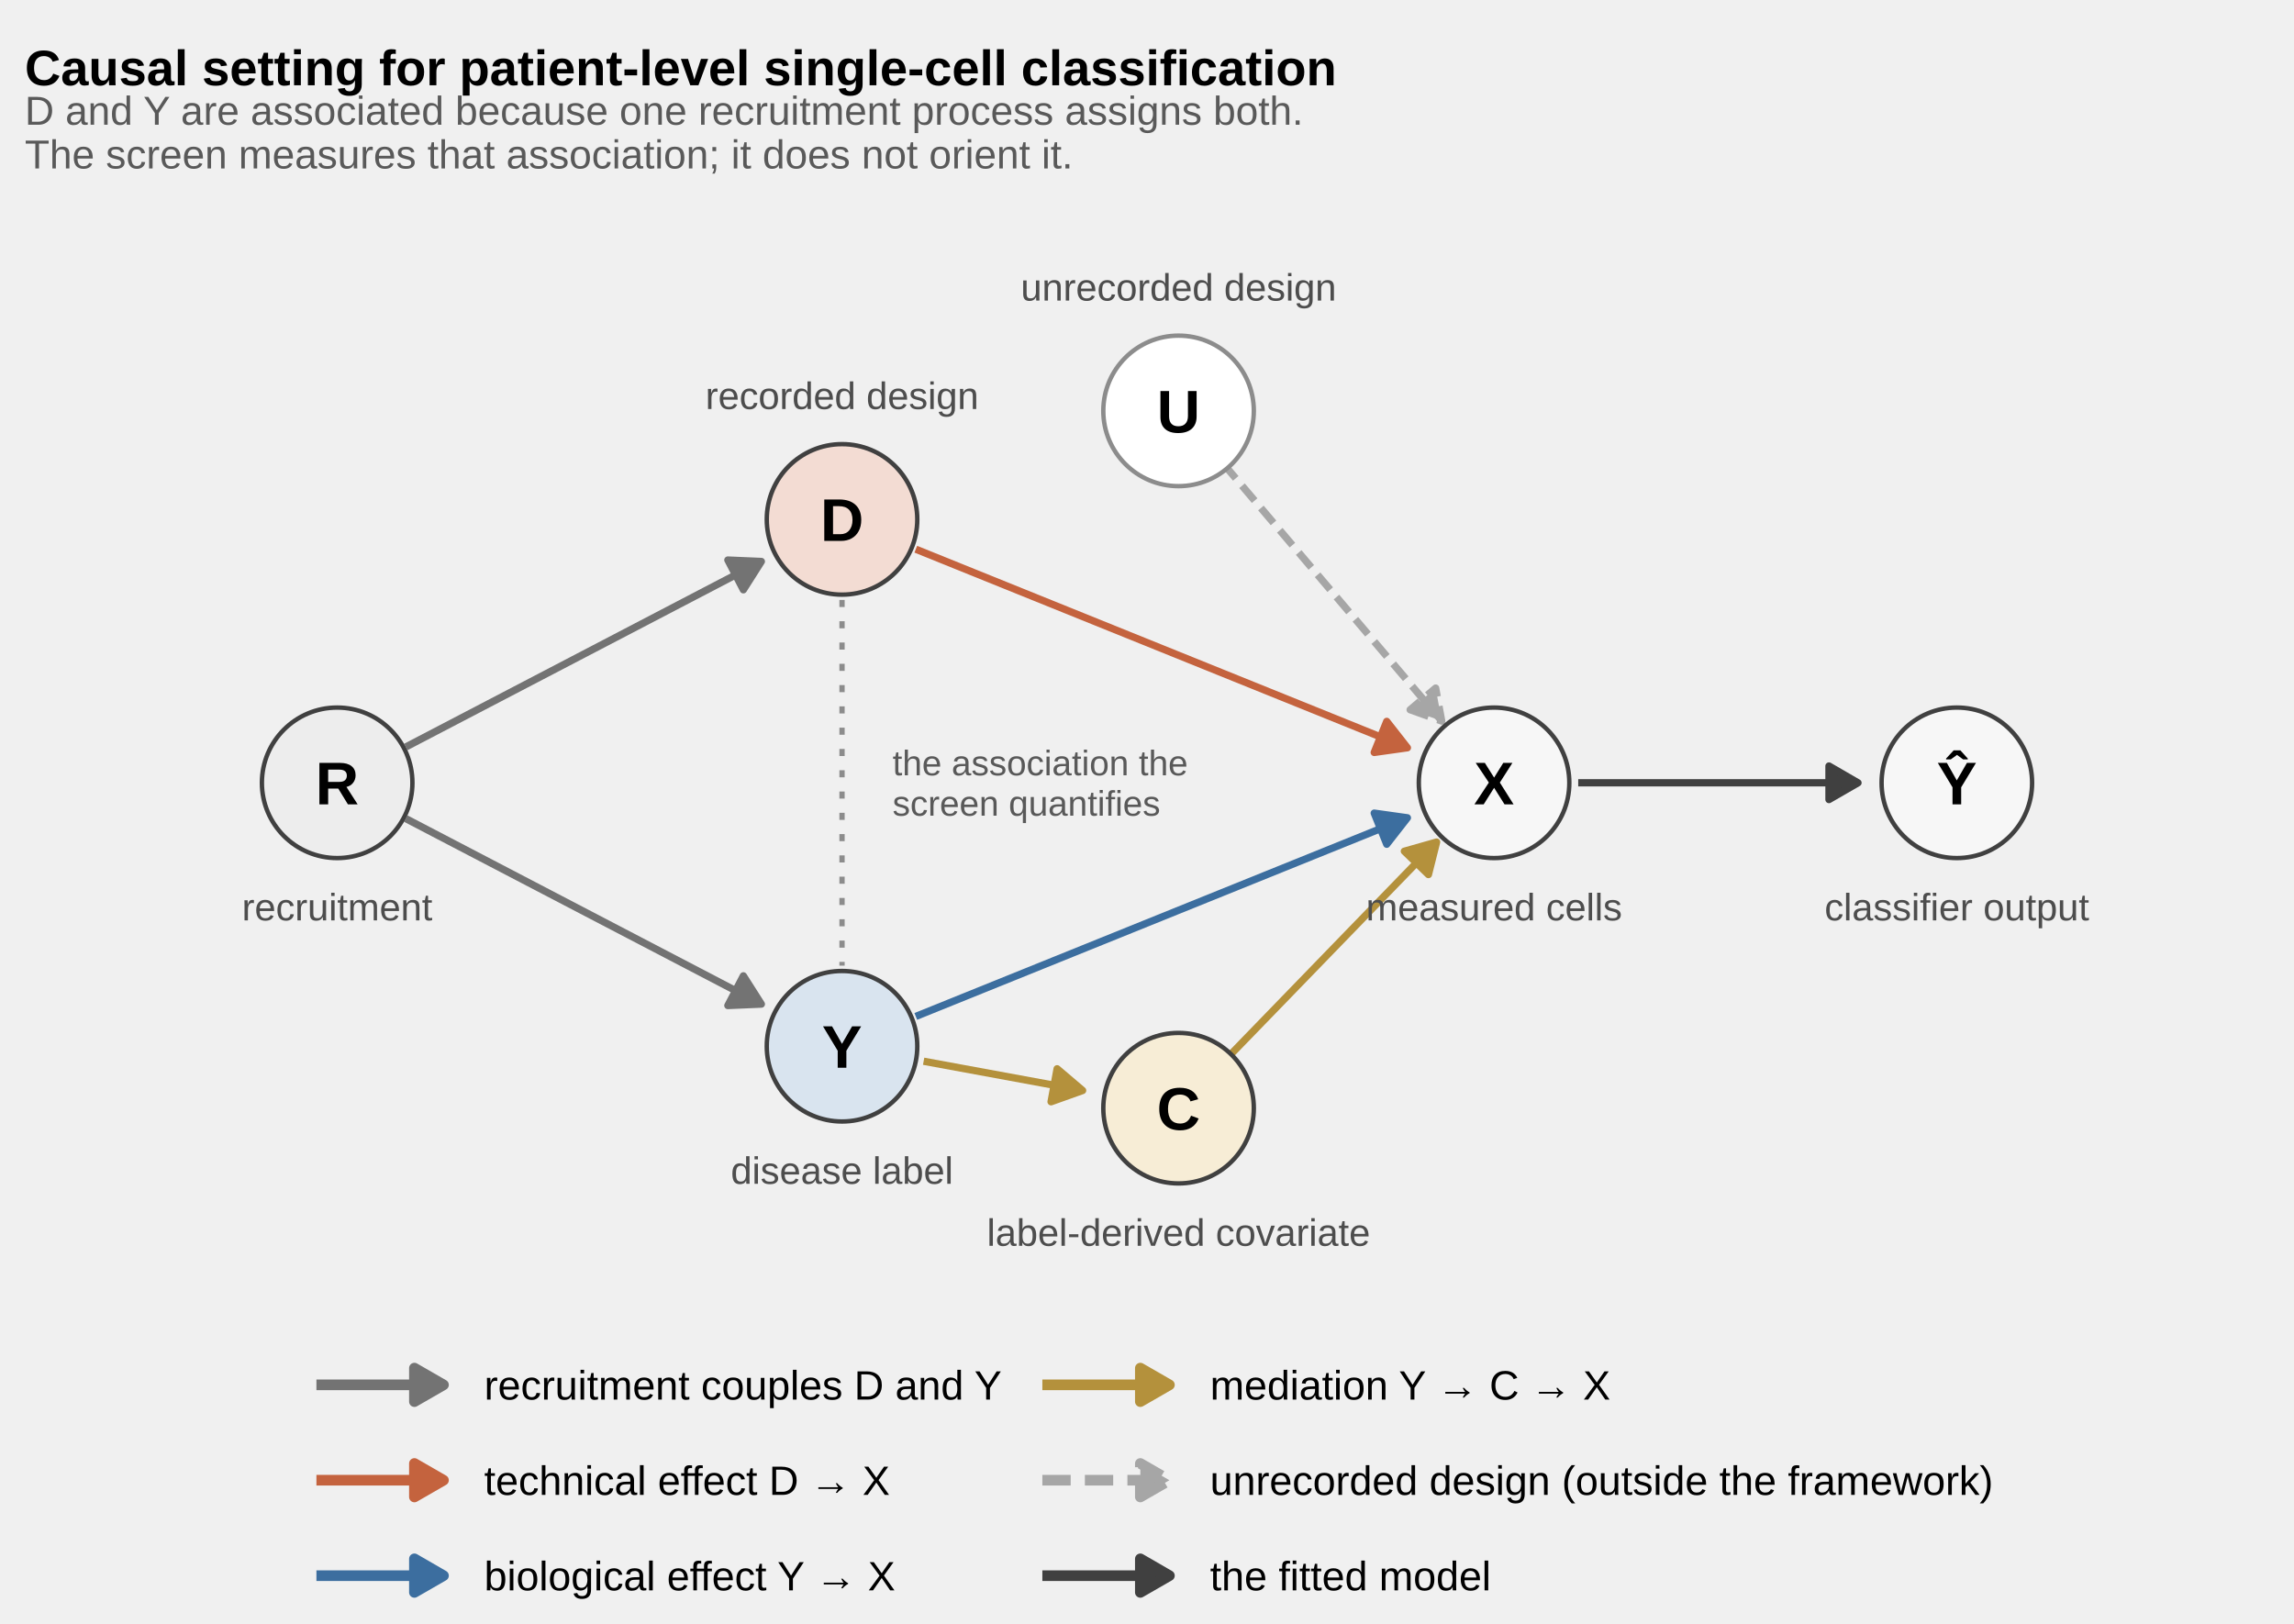
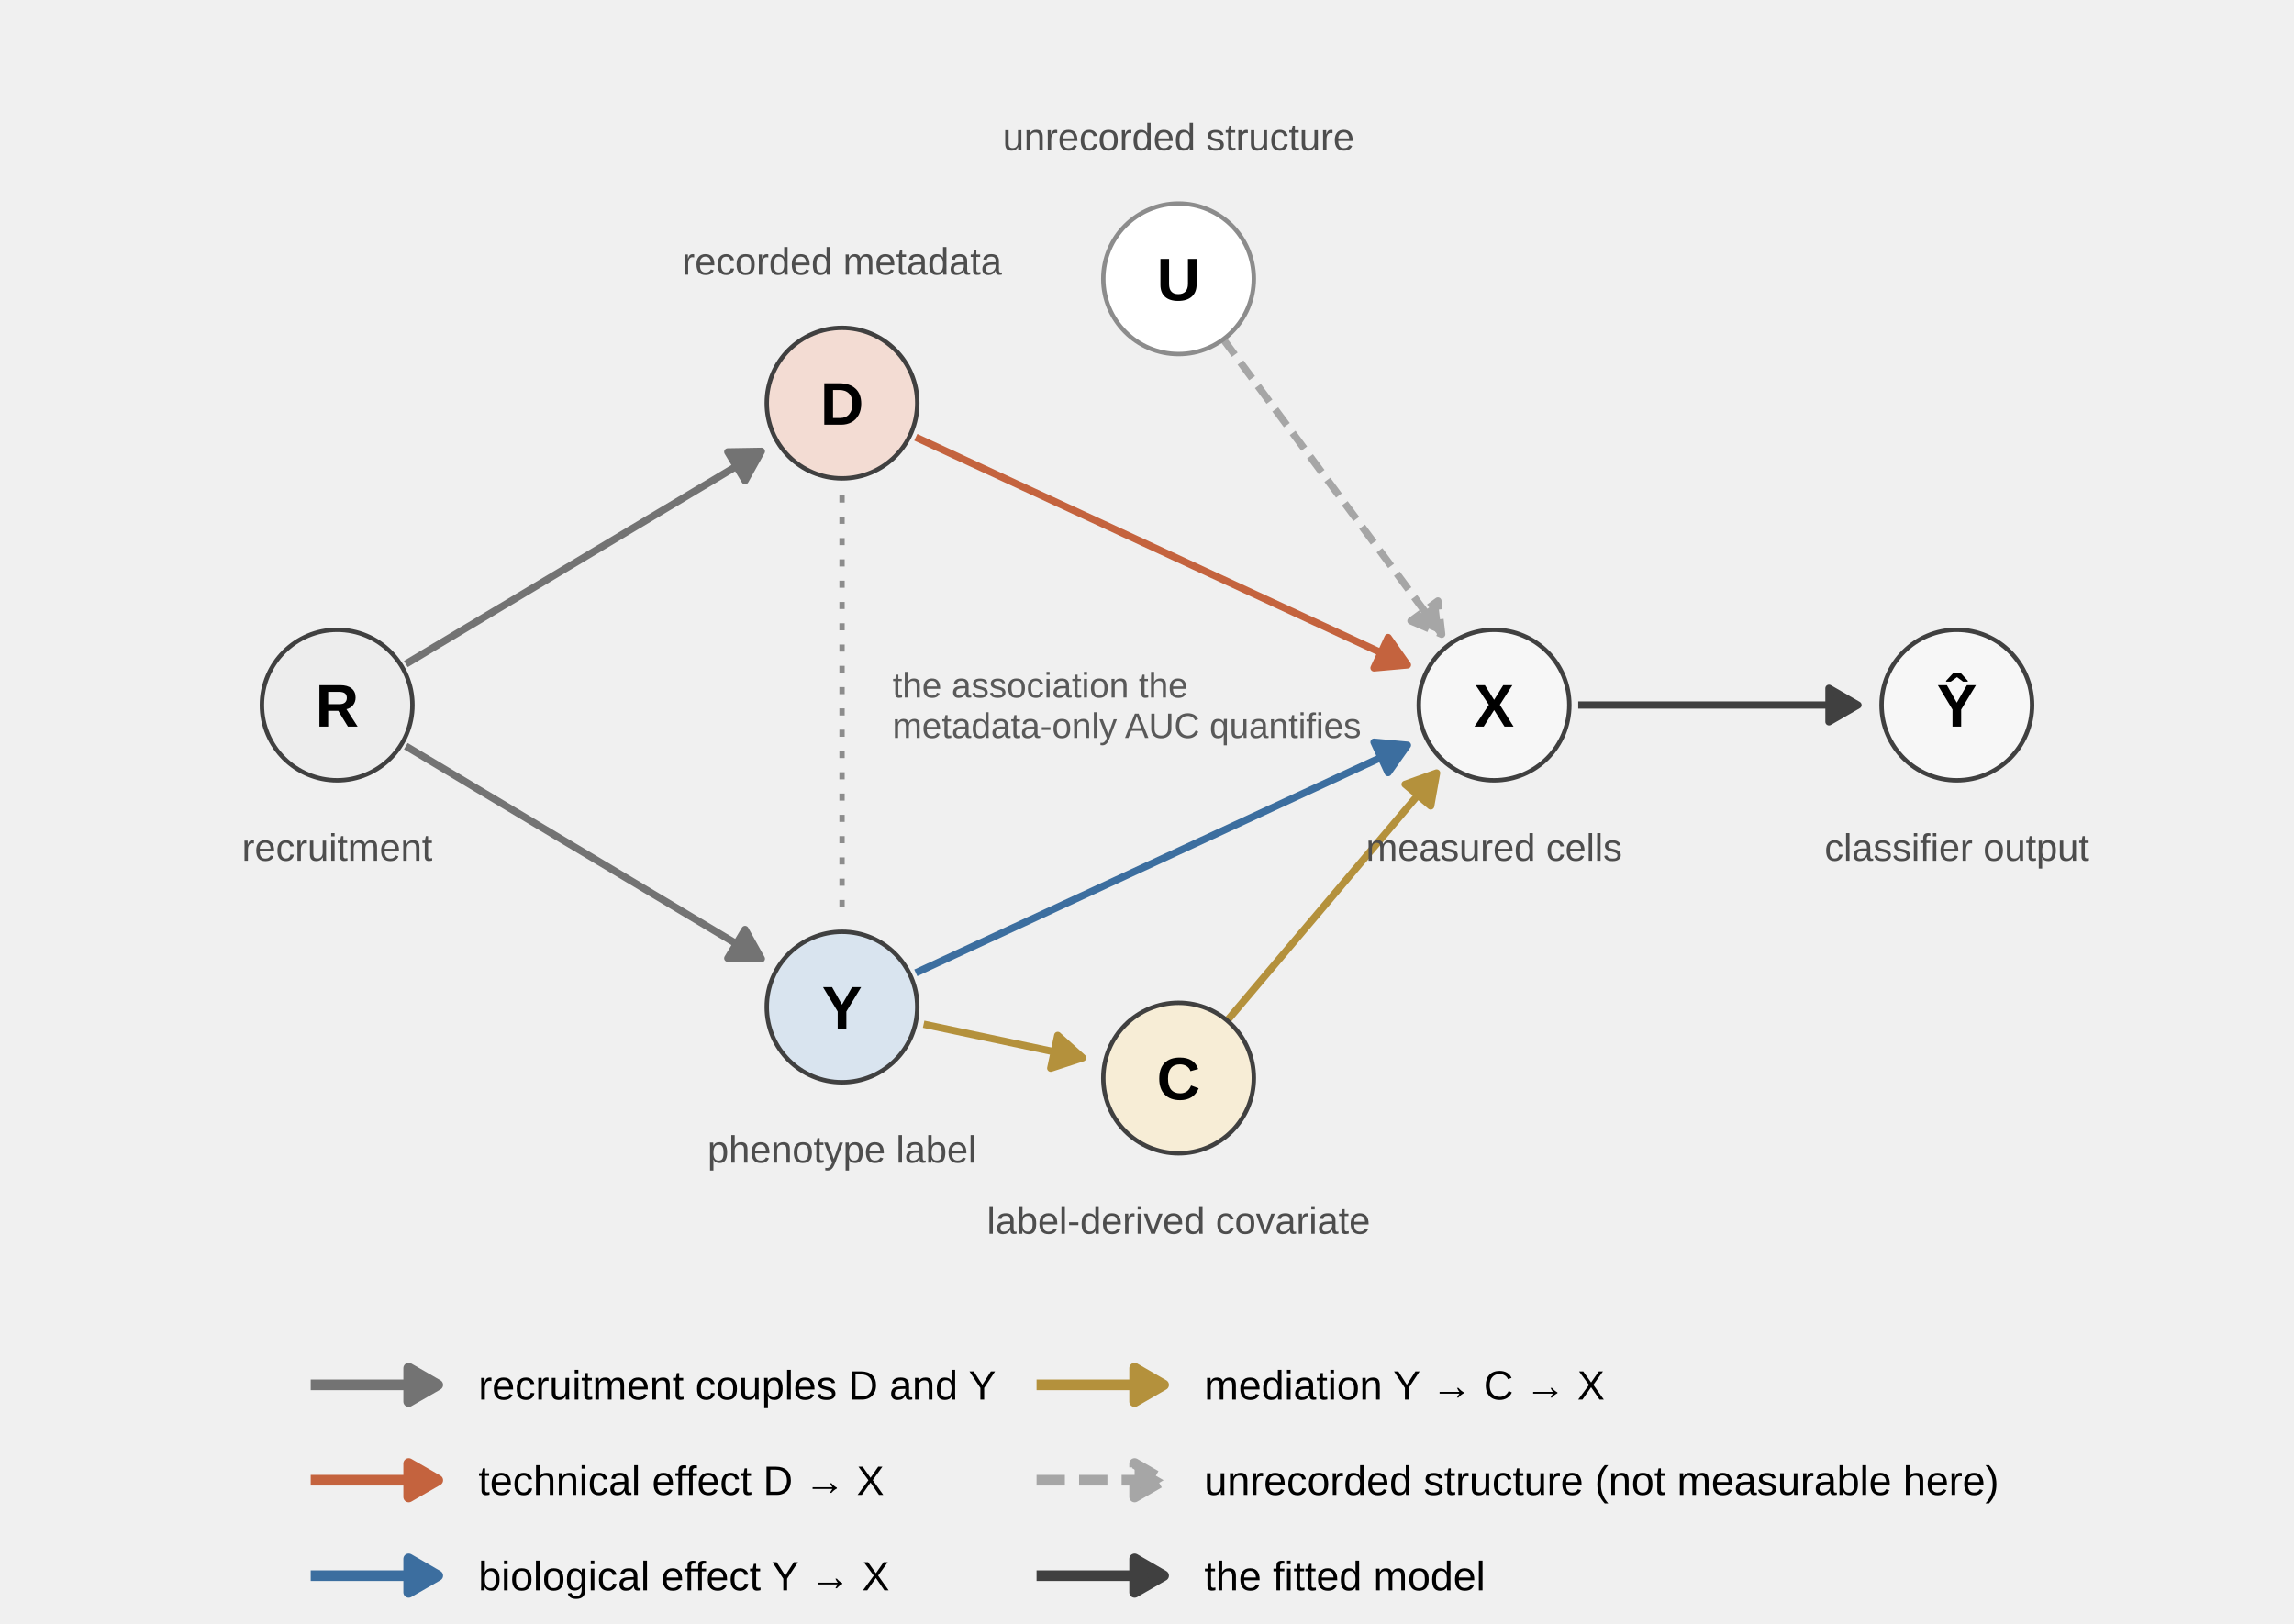
<svg xmlns="http://www.w3.org/2000/svg" width="368.50pt" height="260.79pt" viewBox="0 0 368.50 260.79">
  <g class="svglite">
    <defs>
      <style type="text/css">
    .svglite line, .svglite polyline, .svglite polygon, .svglite path, .svglite rect, .svglite circle {
      fill: none;
      stroke: #000000;
      stroke-linecap: round;
      stroke-linejoin: round;
      stroke-miterlimit: 10.00;
    }
    .svglite text {
      white-space: pre;
    }
    .svglite g.glyphgroup path {
      fill: inherit;
      stroke: none;
    }
  </style>
    </defs>
    <rect width="100%" height="100%" style="stroke: none; fill: none;" />
    <defs>
      <clipPath id="cpMC4wMHwzNjguNTB8MC4wMHwyNjAuNzk=">
        <rect x="0.00" y="0.00" width="368.50" height="260.79" />
      </clipPath>
    </defs>
    <g clip-path="url(#cpMC4wMHwzNjguNTB8MC4wMHwyNjAuNzk=)">
      <rect x="0.00" y="0.00" width="368.50" height="260.79" style="stroke-width: 0.00; stroke: none;" />
    </g>
    <defs>
-       <clipPath id="cpMy45OXwzNjQuNTJ8MzAuNDJ8MjExLjE0">
-         <rect x="3.99" y="30.42" width="360.53" height="180.72" />
+       <clipPath id="cpMy45OXwzNjQuNTJ8My45OXwyMTEuMTQ=">
+         <rect x="3.99" y="3.99" width="360.53" height="207.15" />
      </clipPath>
    </defs>
-     <g clip-path="url(#cpMy45OXwzNjQuNTJ8MzAuNDJ8MjExLjE0)">
-       <line x1="65.19" y1="120.00" x2="122.30" y2="90.20" style="stroke-width: 1.17; stroke: #737373; stroke-linecap: butt;" />
-       <polygon points="119.41,94.75 122.30,90.20 116.92,89.97 " style="stroke-width: 1.17; stroke: #737373; stroke-linecap: butt; fill: #737373;" />
-       <line x1="65.19" y1="131.51" x2="122.30" y2="161.31" style="stroke-width: 1.17; stroke: #737373; stroke-linecap: butt;" />
-       <polygon points="116.92,161.54 122.30,161.31 119.41,156.77 " style="stroke-width: 1.17; stroke: #737373; stroke-linecap: butt; fill: #737373;" />
-       <line x1="147.11" y1="88.23" x2="226.08" y2="120.13" style="stroke-width: 1.17; stroke: #C4633E; stroke-linecap: butt;" />
-       <polygon points="220.75,120.88 226.08,120.13 222.76,115.89 " style="stroke-width: 1.17; stroke: #C4633E; stroke-linecap: butt; fill: #C4633E;" />
-       <line x1="147.11" y1="163.29" x2="226.08" y2="131.38" style="stroke-width: 1.17; stroke: #3C6E9F; stroke-linecap: butt;" />
-       <polygon points="222.76,135.63 226.08,131.38 220.75,130.63 " style="stroke-width: 1.17; stroke: #3C6E9F; stroke-linecap: butt; fill: #3C6E9F;" />
-       <line x1="148.37" y1="170.49" x2="173.91" y2="175.19" style="stroke-width: 1.17; stroke: #B4913C; stroke-linecap: butt;" />
-       <polygon points="168.84,177.00 173.91,175.19 169.81,171.70 " style="stroke-width: 1.17; stroke: #B4913C; stroke-linecap: butt; fill: #B4913C;" />
-       <line x1="197.18" y1="169.93" x2="230.77" y2="135.28" style="stroke-width: 1.17; stroke: #B4913C; stroke-linecap: butt;" />
-       <polygon points="229.46,140.50 230.77,135.28 225.59,136.75 " style="stroke-width: 1.17; stroke: #B4913C; stroke-linecap: butt; fill: #B4913C;" />
-       <line x1="253.52" y1="125.76" x2="298.46" y2="125.76" style="stroke-width: 1.17; stroke: #404040; stroke-linecap: butt;" />
-       <polygon points="293.80,128.45 298.46,125.76 293.80,123.06 " style="stroke-width: 1.17; stroke: #404040; stroke-linecap: butt; fill: #404040;" />
-       <line x1="196.48" y1="74.46" x2="231.59" y2="115.84" style="stroke-width: 1.17; stroke: #A6A6A6; stroke-dasharray: 3.13,1.56; stroke-linecap: butt;" />
-       <polygon points="226.52,114.02 231.59,115.84 230.62,110.54 " style="stroke-width: 1.17; stroke: #A6A6A6; stroke-dasharray: 3.13,1.56; stroke-linecap: butt; fill: #A6A6A6;" />
-       <circle cx="54.16" cy="125.76" r="12.09" style="stroke-width: 0.71; stroke: #404040; fill: #EDEDED;" />
-       <circle cx="135.26" cy="83.44" r="12.09" style="stroke-width: 0.71; stroke: #404040; fill: #F3DCD3;" />
-       <circle cx="135.26" cy="168.08" r="12.09" style="stroke-width: 0.71; stroke: #404040; fill: #D9E4EF;" />
-       <circle cx="240.00" cy="125.76" r="12.09" style="stroke-width: 0.71; stroke: #404040; fill: #F7F7F7;" />
-       <circle cx="189.32" cy="178.03" r="12.09" style="stroke-width: 0.71; stroke: #404040; fill: #F7EDD6;" />
-       <circle cx="189.32" cy="66.01" r="12.09" style="stroke-width: 0.71; stroke: #8C8C8C; fill: #FFFFFF;" />
-       <circle cx="314.34" cy="125.76" r="12.09" style="stroke-width: 0.71; stroke: #404040; fill: #F7F7F7;" />
-       <text x="54.16" y="129.22" text-anchor="middle" style="font-size: 9.67px; font-weight: bold; font-family: &quot;Arial&quot;;" textLength="6.98px" lengthAdjust="spacingAndGlyphs">R</text>
-       <text x="135.26" y="86.90" text-anchor="middle" style="font-size: 9.67px; font-weight: bold; font-family: &quot;Arial&quot;;" textLength="6.98px" lengthAdjust="spacingAndGlyphs">D</text>
-       <text x="135.26" y="171.54" text-anchor="middle" style="font-size: 9.67px; font-weight: bold; font-family: &quot;Arial&quot;;" textLength="6.45px" lengthAdjust="spacingAndGlyphs">Y</text>
-       <text x="240.00" y="129.22" text-anchor="middle" style="font-size: 9.67px; font-weight: bold; font-family: &quot;Arial&quot;;" textLength="6.45px" lengthAdjust="spacingAndGlyphs">X</text>
-       <text x="189.32" y="181.50" text-anchor="middle" style="font-size: 9.67px; font-weight: bold; font-family: &quot;Arial&quot;;" textLength="6.98px" lengthAdjust="spacingAndGlyphs">C</text>
-       <text x="189.32" y="69.48" text-anchor="middle" style="font-size: 9.67px; font-weight: bold; font-family: &quot;Arial&quot;;" textLength="6.98px" lengthAdjust="spacingAndGlyphs">U</text>
-       <text x="314.34" y="129.22" text-anchor="middle" style="font-size: 9.67px; font-weight: bold; font-family: &quot;Arial&quot;;" textLength="6.45px" lengthAdjust="spacingAndGlyphs">Ŷ</text>
-       <text x="54.16" y="147.86" text-anchor="middle" style="font-size: 6.12px;fill: #4D4D4D; font-family: &quot;Arial&quot;;" textLength="30.55px" lengthAdjust="spacingAndGlyphs">recruitment</text>
-       <text x="135.26" y="65.71" text-anchor="middle" style="font-size: 6.12px;fill: #4D4D4D; font-family: &quot;Arial&quot;;" textLength="43.77px" lengthAdjust="spacingAndGlyphs">recorded design</text>
-       <text x="135.26" y="190.18" text-anchor="middle" style="font-size: 6.12px;fill: #4D4D4D; font-family: &quot;Arial&quot;;" textLength="35.64px" lengthAdjust="spacingAndGlyphs">disease label</text>
-       <text x="240.00" y="147.86" text-anchor="middle" style="font-size: 6.12px;fill: #4D4D4D; font-family: &quot;Arial&quot;;" textLength="41.08px" lengthAdjust="spacingAndGlyphs">measured cells</text>
-       <text x="189.32" y="200.14" text-anchor="middle" style="font-size: 6.12px;fill: #4D4D4D; font-family: &quot;Arial&quot;;" textLength="61.42px" lengthAdjust="spacingAndGlyphs">label-derived covariate</text>
-       <text x="189.32" y="48.29" text-anchor="middle" style="font-size: 6.12px;fill: #4D4D4D; font-family: &quot;Arial&quot;;" textLength="50.55px" lengthAdjust="spacingAndGlyphs">unrecorded design</text>
-       <text x="314.34" y="147.86" text-anchor="middle" style="font-size: 6.12px;fill: #4D4D4D; font-family: &quot;Arial&quot;;" textLength="42.45px" lengthAdjust="spacingAndGlyphs">classifier output</text>
-       <line x1="135.26" y1="96.38" x2="135.26" y2="155.13" style="stroke-width: 0.85; stroke: #8C8C8C; stroke-dasharray: 1.14,2.28; stroke-linecap: butt;" />
-       <text x="143.37" y="124.55" style="font-size: 5.69px;fill: #595959; font-family: &quot;Arial&quot;;" textLength="47.36px" lengthAdjust="spacingAndGlyphs">the association the</text>
-       <text x="143.37" y="131.04" style="font-size: 5.69px;fill: #595959; font-family: &quot;Arial&quot;;" textLength="42.94px" lengthAdjust="spacingAndGlyphs">screen quantifies</text>
+     <g clip-path="url(#cpMy45OXwzNjQuNTJ8My45OXwyMTEuMTQ=)">
+       <line x1="65.19" y1="106.67" x2="122.30" y2="72.51" style="stroke-width: 1.17; stroke: #737373; stroke-linecap: butt;" />
+       <polygon points="119.68,77.22 122.30,72.51 116.91,72.60 " style="stroke-width: 1.17; stroke: #737373; stroke-linecap: butt; fill: #737373;" />
+       <line x1="65.19" y1="119.87" x2="122.30" y2="154.02" style="stroke-width: 1.17; stroke: #737373; stroke-linecap: butt;" />
+       <polygon points="116.91,153.94 122.30,154.02 119.68,149.32 " style="stroke-width: 1.17; stroke: #737373; stroke-linecap: butt; fill: #737373;" />
+       <line x1="147.11" y1="70.25" x2="226.08" y2="106.82" style="stroke-width: 1.17; stroke: #C4633E; stroke-linecap: butt;" />
+       <polygon points="220.72,107.30 226.08,106.82 222.98,102.42 " style="stroke-width: 1.17; stroke: #C4633E; stroke-linecap: butt; fill: #C4633E;" />
+       <line x1="147.11" y1="156.29" x2="226.08" y2="119.72" style="stroke-width: 1.17; stroke: #3C6E9F; stroke-linecap: butt;" />
+       <polygon points="222.98,124.12 226.08,119.72 220.72,119.23 " style="stroke-width: 1.17; stroke: #3C6E9F; stroke-linecap: butt; fill: #3C6E9F;" />
+       <line x1="148.37" y1="164.54" x2="173.91" y2="169.94" style="stroke-width: 1.17; stroke: #B4913C; stroke-linecap: butt;" />
+       <polygon points="168.79,171.61 173.91,169.94 169.91,166.34 " style="stroke-width: 1.17; stroke: #B4913C; stroke-linecap: butt; fill: #B4913C;" />
+       <line x1="197.18" y1="163.90" x2="230.77" y2="124.18" style="stroke-width: 1.17; stroke: #B4913C; stroke-linecap: butt;" />
+       <polygon points="229.82,129.48 230.77,124.18 225.71,126.00 " style="stroke-width: 1.17; stroke: #B4913C; stroke-linecap: butt; fill: #B4913C;" />
+       <line x1="253.52" y1="113.27" x2="298.46" y2="113.27" style="stroke-width: 1.17; stroke: #404040; stroke-linecap: butt;" />
+       <polygon points="293.80,115.96 298.46,113.27 293.80,110.58 " style="stroke-width: 1.17; stroke: #404040; stroke-linecap: butt; fill: #404040;" />
+       <line x1="196.48" y1="54.47" x2="231.59" y2="101.90" style="stroke-width: 1.17; stroke: #A6A6A6; stroke-dasharray: 3.13,1.56; stroke-linecap: butt;" />
+       <polygon points="226.65,99.75 231.59,101.90 230.98,96.55 " style="stroke-width: 1.17; stroke: #A6A6A6; stroke-dasharray: 3.13,1.56; stroke-linecap: butt; fill: #A6A6A6;" />
+       <circle cx="54.16" cy="113.27" r="12.09" style="stroke-width: 0.71; stroke: #404040; fill: #EDEDED;" />
+       <circle cx="135.26" cy="64.76" r="12.09" style="stroke-width: 0.71; stroke: #404040; fill: #F3DCD3;" />
+       <circle cx="135.26" cy="161.78" r="12.09" style="stroke-width: 0.71; stroke: #404040; fill: #D9E4EF;" />
+       <circle cx="240.00" cy="113.27" r="12.09" style="stroke-width: 0.71; stroke: #404040; fill: #F7F7F7;" />
+       <circle cx="189.32" cy="173.19" r="12.09" style="stroke-width: 0.71; stroke: #404040; fill: #F7EDD6;" />
+       <circle cx="189.32" cy="44.79" r="12.09" style="stroke-width: 0.71; stroke: #8C8C8C; fill: #FFFFFF;" />
+       <circle cx="314.34" cy="113.27" r="12.09" style="stroke-width: 0.71; stroke: #404040; fill: #F7F7F7;" />
+       <text x="54.16" y="116.73" text-anchor="middle" style="font-size: 9.67px; font-weight: bold; font-family: &quot;Arial&quot;;" textLength="6.98px" lengthAdjust="spacingAndGlyphs">R</text>
+       <text x="135.26" y="68.23" text-anchor="middle" style="font-size: 9.67px; font-weight: bold; font-family: &quot;Arial&quot;;" textLength="6.98px" lengthAdjust="spacingAndGlyphs">D</text>
+       <text x="135.26" y="165.24" text-anchor="middle" style="font-size: 9.67px; font-weight: bold; font-family: &quot;Arial&quot;;" textLength="6.45px" lengthAdjust="spacingAndGlyphs">Y</text>
+       <text x="240.00" y="116.73" text-anchor="middle" style="font-size: 9.67px; font-weight: bold; font-family: &quot;Arial&quot;;" textLength="6.45px" lengthAdjust="spacingAndGlyphs">X</text>
+       <text x="189.32" y="176.65" text-anchor="middle" style="font-size: 9.67px; font-weight: bold; font-family: &quot;Arial&quot;;" textLength="6.98px" lengthAdjust="spacingAndGlyphs">C</text>
+       <text x="189.32" y="48.25" text-anchor="middle" style="font-size: 9.67px; font-weight: bold; font-family: &quot;Arial&quot;;" textLength="6.98px" lengthAdjust="spacingAndGlyphs">U</text>
+       <text x="314.34" y="116.73" text-anchor="middle" style="font-size: 9.67px; font-weight: bold; font-family: &quot;Arial&quot;;" textLength="6.45px" lengthAdjust="spacingAndGlyphs">Ŷ</text>
+       <text x="54.16" y="138.28" text-anchor="middle" style="font-size: 6.12px;fill: #4D4D4D; font-family: &quot;Arial&quot;;" textLength="30.55px" lengthAdjust="spacingAndGlyphs">recruitment</text>
+       <text x="135.26" y="44.12" text-anchor="middle" style="font-size: 6.12px;fill: #4D4D4D; font-family: &quot;Arial&quot;;" textLength="51.23px" lengthAdjust="spacingAndGlyphs">recorded metadata</text>
+       <text x="135.26" y="186.79" text-anchor="middle" style="font-size: 6.12px;fill: #4D4D4D; font-family: &quot;Arial&quot;;" textLength="43.09px" lengthAdjust="spacingAndGlyphs">phenotype label</text>
+       <text x="240.00" y="138.28" text-anchor="middle" style="font-size: 6.12px;fill: #4D4D4D; font-family: &quot;Arial&quot;;" textLength="41.08px" lengthAdjust="spacingAndGlyphs">measured cells</text>
+       <text x="189.32" y="198.21" text-anchor="middle" style="font-size: 6.12px;fill: #4D4D4D; font-family: &quot;Arial&quot;;" textLength="61.42px" lengthAdjust="spacingAndGlyphs">label-derived covariate</text>
+       <text x="189.32" y="24.15" text-anchor="middle" style="font-size: 6.12px;fill: #4D4D4D; font-family: &quot;Arial&quot;;" textLength="56.33px" lengthAdjust="spacingAndGlyphs">unrecorded structure</text>
+       <text x="314.34" y="138.28" text-anchor="middle" style="font-size: 6.12px;fill: #4D4D4D; font-family: &quot;Arial&quot;;" textLength="42.45px" lengthAdjust="spacingAndGlyphs">classifier output</text>
+       <line x1="135.26" y1="79.60" x2="135.26" y2="146.94" style="stroke-width: 0.85; stroke: #8C8C8C; stroke-dasharray: 1.14,2.28; stroke-linecap: butt;" />
+       <text x="143.37" y="112.06" style="font-size: 5.69px;fill: #595959; font-family: &quot;Arial&quot;;" textLength="47.36px" lengthAdjust="spacingAndGlyphs">the association the</text>
+       <text x="143.37" y="118.55" style="font-size: 5.69px;fill: #595959; font-family: &quot;Arial&quot;;" textLength="75.16px" lengthAdjust="spacingAndGlyphs">metadata-only AUC quantifies</text>
    </g>
    <g clip-path="url(#cpMC4wMHwzNjguNTB8MC4wMHwyNjAuNzk=)">
-       <line x1="50.83" y1="222.48" x2="71.24" y2="222.48" style="stroke-width: 1.71; stroke: #737373; stroke-linecap: butt;" />
-       <polygon points="66.57,225.17 71.24,222.48 66.57,219.79 " style="stroke-width: 1.71; stroke: #737373; stroke-linecap: butt; fill: #737373;" />
-       <line x1="50.83" y1="237.80" x2="71.24" y2="237.80" style="stroke-width: 1.71; stroke: #C4633E; stroke-linecap: butt;" />
-       <polygon points="66.57,240.49 71.24,237.80 66.57,235.11 " style="stroke-width: 1.71; stroke: #C4633E; stroke-linecap: butt; fill: #C4633E;" />
-       <line x1="50.83" y1="253.13" x2="71.24" y2="253.13" style="stroke-width: 1.71; stroke: #3C6E9F; stroke-linecap: butt;" />
-       <polygon points="66.57,255.82 71.24,253.13 66.57,250.43 " style="stroke-width: 1.71; stroke: #3C6E9F; stroke-linecap: butt; fill: #3C6E9F;" />
-       <line x1="167.44" y1="222.48" x2="187.85" y2="222.48" style="stroke-width: 1.71; stroke: #B4913C; stroke-linecap: butt;" />
-       <polygon points="183.18,225.17 187.85,222.48 183.18,219.79 " style="stroke-width: 1.71; stroke: #B4913C; stroke-linecap: butt; fill: #B4913C;" />
-       <line x1="167.44" y1="237.80" x2="187.85" y2="237.80" style="stroke-width: 1.71; stroke: #A6A6A6; stroke-dasharray: 4.55,2.28; stroke-linecap: butt;" />
-       <polygon points="183.18,240.49 187.85,237.80 183.18,235.11 " style="stroke-width: 1.71; stroke: #A6A6A6; stroke-dasharray: 4.55,2.28; stroke-linecap: butt; fill: #A6A6A6;" />
-       <line x1="167.44" y1="253.13" x2="187.85" y2="253.13" style="stroke-width: 1.71; stroke: #404040; stroke-linecap: butt;" />
-       <polygon points="183.18,255.82 187.85,253.13 183.18,250.43 " style="stroke-width: 1.71; stroke: #404040; stroke-linecap: butt; fill: #404040;" />
-       <text x="77.78" y="224.84" style="font-size: 6.60px; font-family: &quot;Arial&quot;;" textLength="83.12px" lengthAdjust="spacingAndGlyphs">recruitment couples D and Y</text>
-       <text x="77.78" y="240.16" style="font-size: 6.60px; font-family: &quot;Arial&quot;;" textLength="66.94px" lengthAdjust="spacingAndGlyphs">technical effect  D → X</text>
-       <text x="77.78" y="255.49" style="font-size: 6.60px; font-family: &quot;Arial&quot;;" textLength="67.80px" lengthAdjust="spacingAndGlyphs">biological effect  Y → X</text>
-       <text x="194.38" y="224.84" style="font-size: 6.60px; font-family: &quot;Arial&quot;;" textLength="66.08px" lengthAdjust="spacingAndGlyphs">mediation  Y → C → X</text>
-       <text x="194.38" y="240.16" style="font-size: 6.60px; font-family: &quot;Arial&quot;;" textLength="125.84px" lengthAdjust="spacingAndGlyphs">unrecorded design (outside the framework)</text>
-       <text x="194.38" y="255.49" style="font-size: 6.60px; font-family: &quot;Arial&quot;;" textLength="45.11px" lengthAdjust="spacingAndGlyphs">the fitted model</text>
-       <text x="3.99" y="20.04" style="font-size: 6.50px;fill: #595959; font-family: &quot;Arial&quot;;" textLength="205.27px" lengthAdjust="spacingAndGlyphs">D and Y are associated because one recruitment process assigns both.</text>
-       <text x="3.99" y="27.06" style="font-size: 6.50px;fill: #595959; font-family: &quot;Arial&quot;;" textLength="168.34px" lengthAdjust="spacingAndGlyphs">The screen measures that association; it does not orient it.</text>
-       <text x="3.99" y="13.70" style="font-size: 8.00px; font-weight: bold; font-family: &quot;Arial&quot;;" textLength="210.84px" lengthAdjust="spacingAndGlyphs">Causal setting for patient-level single-cell classification</text>
+       <line x1="49.91" y1="222.48" x2="70.32" y2="222.48" style="stroke-width: 1.71; stroke: #737373; stroke-linecap: butt;" />
+       <polygon points="65.65,225.17 70.32,222.48 65.65,219.79 " style="stroke-width: 1.71; stroke: #737373; stroke-linecap: butt; fill: #737373;" />
+       <line x1="49.91" y1="237.80" x2="70.32" y2="237.80" style="stroke-width: 1.71; stroke: #C4633E; stroke-linecap: butt;" />
+       <polygon points="65.65,240.49 70.32,237.80 65.65,235.11 " style="stroke-width: 1.71; stroke: #C4633E; stroke-linecap: butt; fill: #C4633E;" />
+       <line x1="49.91" y1="253.13" x2="70.32" y2="253.13" style="stroke-width: 1.71; stroke: #3C6E9F; stroke-linecap: butt;" />
+       <polygon points="65.65,255.82 70.32,253.13 65.65,250.43 " style="stroke-width: 1.71; stroke: #3C6E9F; stroke-linecap: butt; fill: #3C6E9F;" />
+       <line x1="166.51" y1="222.48" x2="186.92" y2="222.48" style="stroke-width: 1.71; stroke: #B4913C; stroke-linecap: butt;" />
+       <polygon points="182.26,225.17 186.92,222.48 182.26,219.79 " style="stroke-width: 1.71; stroke: #B4913C; stroke-linecap: butt; fill: #B4913C;" />
+       <line x1="166.51" y1="237.80" x2="186.92" y2="237.80" style="stroke-width: 1.71; stroke: #A6A6A6; stroke-dasharray: 4.55,2.28; stroke-linecap: butt;" />
+       <polygon points="182.26,240.49 186.92,237.80 182.26,235.11 " style="stroke-width: 1.71; stroke: #A6A6A6; stroke-dasharray: 4.55,2.28; stroke-linecap: butt; fill: #A6A6A6;" />
+       <line x1="166.51" y1="253.13" x2="186.92" y2="253.13" style="stroke-width: 1.71; stroke: #404040; stroke-linecap: butt;" />
+       <polygon points="182.26,255.82 186.92,253.13 182.26,250.43 " style="stroke-width: 1.71; stroke: #404040; stroke-linecap: butt; fill: #404040;" />
+       <text x="76.85" y="224.84" style="font-size: 6.60px; font-family: &quot;Arial&quot;;" textLength="83.12px" lengthAdjust="spacingAndGlyphs">recruitment couples D and Y</text>
+       <text x="76.85" y="240.16" style="font-size: 6.60px; font-family: &quot;Arial&quot;;" textLength="66.94px" lengthAdjust="spacingAndGlyphs">technical effect  D → X</text>
+       <text x="76.85" y="255.49" style="font-size: 6.60px; font-family: &quot;Arial&quot;;" textLength="67.80px" lengthAdjust="spacingAndGlyphs">biological effect  Y → X</text>
+       <text x="193.46" y="224.84" style="font-size: 6.60px; font-family: &quot;Arial&quot;;" textLength="66.08px" lengthAdjust="spacingAndGlyphs">mediation  Y → C → X</text>
+       <text x="193.46" y="240.16" style="font-size: 6.60px; font-family: &quot;Arial&quot;;" textLength="127.69px" lengthAdjust="spacingAndGlyphs">unrecorded structure (not measurable here)</text>
+       <text x="193.46" y="255.49" style="font-size: 6.60px; font-family: &quot;Arial&quot;;" textLength="45.11px" lengthAdjust="spacingAndGlyphs">the fitted model</text>
    </g>
  </g>
</svg>
